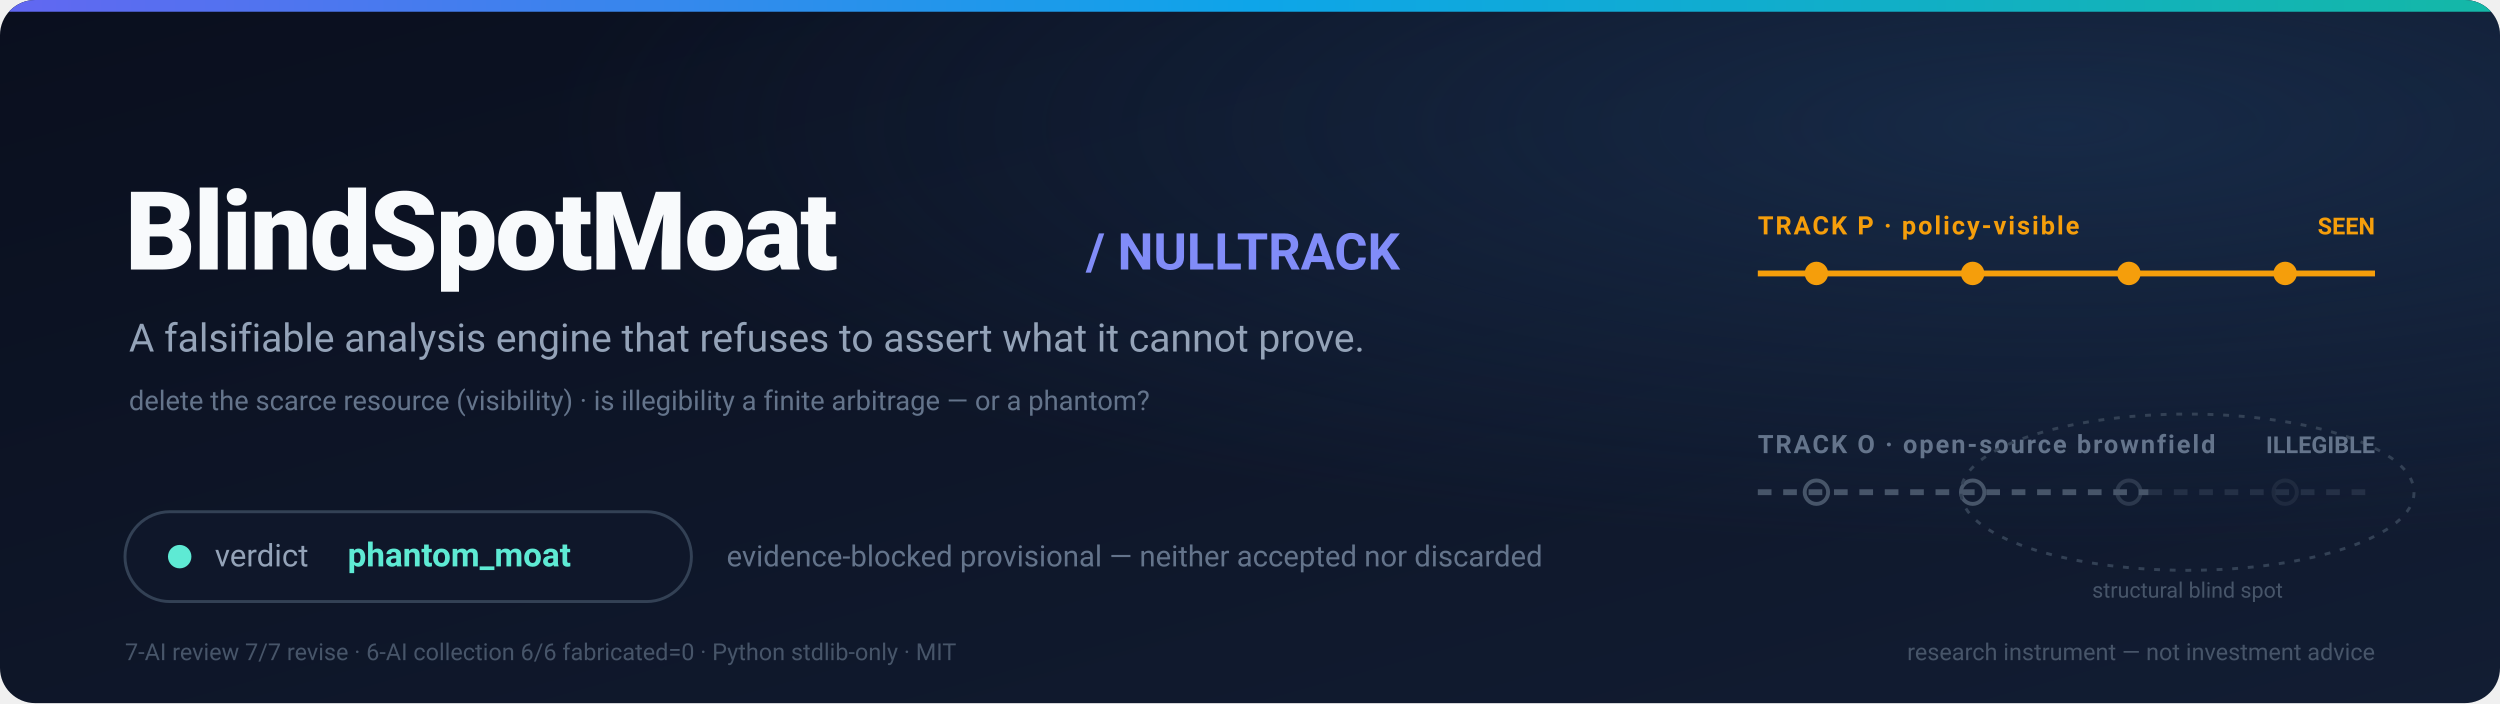
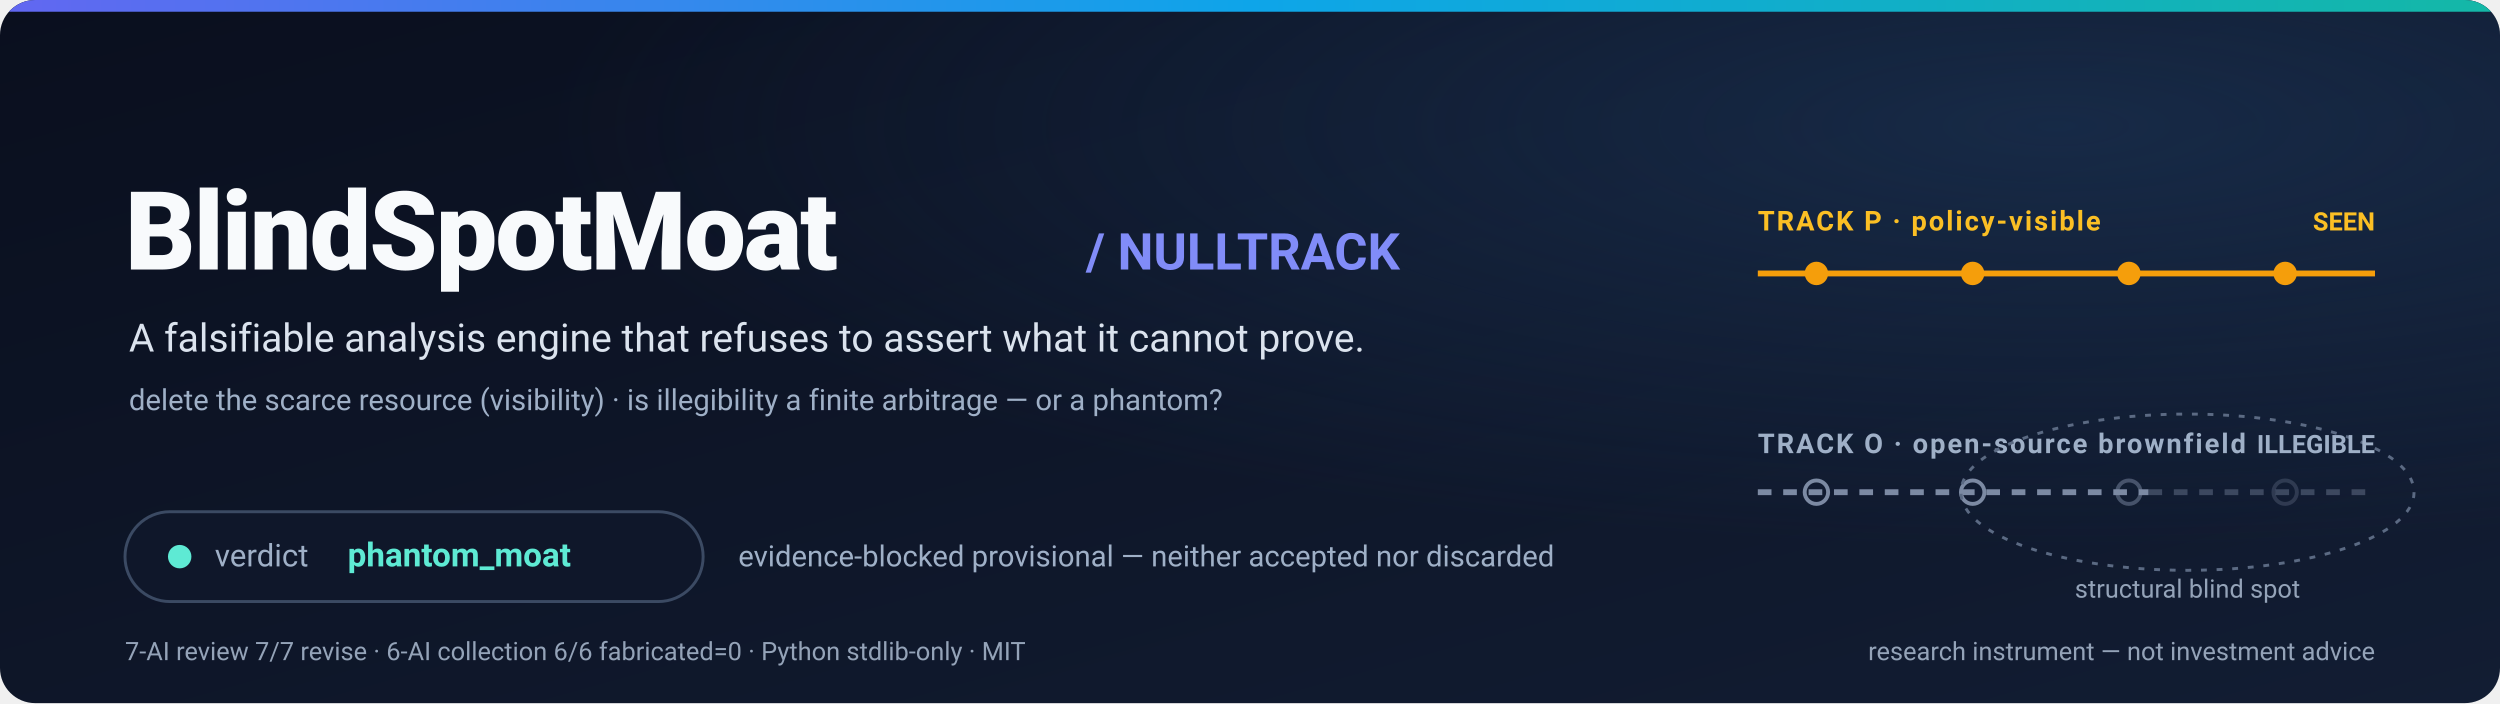
<svg xmlns="http://www.w3.org/2000/svg" viewBox="0 0 1280 360" font-family="-apple-system, BlinkMacSystemFont, 'Segoe UI', Roboto, Helvetica, Arial, sans-serif">
  <defs>
    <linearGradient id="bg" x1="0" y1="0" x2="1" y2="1">
      <stop offset="0" stop-color="#0a0f1e" />
      <stop offset="1" stop-color="#121d33" />
    </linearGradient>
    <linearGradient id="accent" x1="0" y1="0" x2="1" y2="0">
      <stop offset="0" stop-color="#6366f1" />
      <stop offset="0.5" stop-color="#0ea5e9" />
      <stop offset="1" stop-color="#14b8a6" />
    </linearGradient>
    <radialGradient id="glow" cx="0.82" cy="0.18" r="0.6">
      <stop offset="0" stop-color="#1e3a5f" stop-opacity="0.55" />
      <stop offset="1" stop-color="#1e3a5f" stop-opacity="0" />
    </radialGradient>
    <clipPath id="card">
      <rect x="0" y="0" width="1280" height="360" rx="18" />
    </clipPath>
  </defs>
  <g clip-path="url(#card)">
    <rect x="0" y="0" width="1280" height="360" fill="url(#bg)" />
-     <rect x="0" y="0" width="1280" height="360" fill="url(#glow)" />
+     <rect x="0" y="0" width="1280" height="360" fill="url(#glow)">
+       <animate attributeName="opacity" values="0.6;1;0.6" dur="6s" repeatCount="indefinite" />
+     </rect>
    <rect x="0" y="0" width="1280" height="6" fill="url(#accent)" />
+     <rect x="-220" y="0" width="170" height="6" fill="#ffffff" opacity="0.45">
+       <animate attributeName="x" from="-220" to="1280" dur="4.5s" repeatCount="indefinite" />
+     </rect>
    <text x="64" y="138" font-size="56" font-weight="800" fill="#f8fafc" letter-spacing="-1">BlindSpotMoat</text>
    <text x="556" y="138" font-size="26" font-weight="600" fill="#818cf8">/ NULLTRACK</text>
-     <text x="66" y="180" font-size="20" fill="#94a3b8">A falsifiable analysis engine that refuses to assert what it cannot prove.</text>
-     <text x="66" y="210" font-size="14" fill="#64748b">delete the scarce resource (visibility) · is illegibility a finite arbitrage — or a phantom?</text>
-     <rect x="64" y="262" width="290" height="46" rx="23" fill="#0f172a" stroke="#334155" stroke-width="1.5" />
-     <circle cx="92" cy="285" r="6" fill="#5eead4" />
-     <text x="110" y="290" font-size="16" fill="#94a3b8">verdict</text>
+     <text x="66" y="180" font-size="20" fill="#dbe3ee">A falsifiable analysis engine that refuses to assert what it cannot prove.</text>
+     <text x="66" y="210" font-size="15" fill="#9fb0c7">delete the scarce resource (visibility) · is illegibility a finite arbitrage — or a phantom?</text>
+     <rect x="64" y="262" width="296" height="46" rx="23" fill="#0f172a" stroke="#3b4a63" stroke-width="1.5" />
+     <circle cx="92" cy="285" r="6" fill="#5eead4">
+       <animate attributeName="r" values="5;7.5;5" dur="2.2s" repeatCount="indefinite" />
+       <animate attributeName="opacity" values="0.55;1;0.55" dur="2.2s" repeatCount="indefinite" />
+     </circle>
+     <text x="110" y="290" font-size="16" fill="#9fb0c7">verdict</text>
    <text x="178" y="290" font-size="17" font-weight="700" fill="#5eead4">phantom_moat</text>
-     <text x="372" y="290" font-size="15" fill="#64748b">evidence-blocked provisional — neither accepted nor discarded</text>
-     <text x="900" y="120" font-size="13" font-weight="700" fill="#f59e0b" letter-spacing="1">TRACK P · policy-visible</text>
+     <text x="378" y="290" font-size="15" fill="#9fb0c7">evidence-blocked provisional — neither accepted nor discarded</text>
+     <text x="900" y="118" font-size="14" font-weight="700" fill="#fbbf24" letter-spacing="1">TRACK P · policy-visible</text>
    <line x1="900" y1="140" x2="1216" y2="140" stroke="#f59e0b" stroke-width="3" />
    <g fill="#f59e0b">
-       <circle cx="930" cy="140" r="6" />
-       <circle cx="1010" cy="140" r="6" />
-       <circle cx="1090" cy="140" r="6" />
-       <circle cx="1170" cy="140" r="6" />
+       <circle cx="930" cy="140" r="6">
+         <animate attributeName="opacity" values="1;0.4;1" dur="2.6s" begin="0s" repeatCount="indefinite" />
+       </circle>
+       <circle cx="1010" cy="140" r="6">
+         <animate attributeName="opacity" values="1;0.4;1" dur="2.6s" begin="0.5s" repeatCount="indefinite" />
+       </circle>
+       <circle cx="1090" cy="140" r="6">
+         <animate attributeName="opacity" values="1;0.4;1" dur="2.6s" begin="1s" repeatCount="indefinite" />
+       </circle>
+       <circle cx="1170" cy="140" r="6">
+         <animate attributeName="opacity" values="1;0.4;1" dur="2.6s" begin="1.5s" repeatCount="indefinite" />
+       </circle>
    </g>
-     <text x="1216" y="120" font-size="12" font-weight="700" fill="#f59e0b" text-anchor="end">SEEN</text>
-     <text x="900" y="232" font-size="13" font-weight="700" fill="#64748b" letter-spacing="1">TRACK O · open-source brownfield</text>
-     <line x1="900" y1="252" x2="1100" y2="252" stroke="#475569" stroke-width="3" stroke-dasharray="7 6" />
-     <line x1="1100" y1="252" x2="1216" y2="252" stroke="#475569" stroke-width="3" stroke-dasharray="7 6" opacity="0.35" />
-     <g fill="none" stroke="#475569" stroke-width="2">
+     <text x="1216" y="118" font-size="13" font-weight="700" fill="#fbbf24" text-anchor="end">SEEN</text>
+     <text x="900" y="232" font-size="14" font-weight="700" fill="#9fb0c7" letter-spacing="1">TRACK O · open-source brownfield</text>
+     <line x1="900" y1="252" x2="1100" y2="252" stroke="#7c8aa3" stroke-width="3" stroke-dasharray="7 6">
+       <animate attributeName="stroke-dashoffset" from="26" to="0" dur="1.7s" repeatCount="indefinite" />
+     </line>
+     <line x1="1100" y1="252" x2="1216" y2="252" stroke="#7c8aa3" stroke-width="3" stroke-dasharray="7 6" opacity="0.4">
+       <animate attributeName="stroke-dashoffset" from="26" to="0" dur="1.7s" repeatCount="indefinite" />
+     </line>
+     <g fill="none" stroke="#7c8aa3" stroke-width="2">
      <circle cx="930" cy="252" r="6" />
      <circle cx="1010" cy="252" r="6" />
      <circle cx="1090" cy="252" r="6" opacity="0.5" />
-       <circle cx="1170" cy="252" r="6" opacity="0.25" />
+       <circle cx="1170" cy="252" r="6" opacity="0.28" />
    </g>
-     <ellipse cx="1120" cy="252" rx="116" ry="40" fill="none" stroke="#334155" stroke-width="1.5" stroke-dasharray="3 5" />
-     <text x="1216" y="232" font-size="12" font-weight="700" fill="#64748b" text-anchor="end">ILLEGIBLE</text>
-     <text x="1120" y="306" font-size="11" fill="#475569" text-anchor="middle">structural blind spot</text>
-     <text x="64" y="338" font-size="12" fill="#475569">7-AI review 7/7 revise · 6-AI collection 6/6 fabricated=0 · Python stdlib-only · MIT</text>
-     <text x="1216" y="338" font-size="12" fill="#475569" text-anchor="end">research instrument — not investment advice</text>
+     <ellipse cx="1120" cy="252" rx="116" ry="40" fill="none" stroke="#5b6a83" stroke-width="1.5" stroke-dasharray="3 5">
+       <animate attributeName="stroke-opacity" values="0.4;1;0.4" dur="3.4s" repeatCount="indefinite" />
+       <animate attributeName="rx" values="112;120;112" dur="3.4s" repeatCount="indefinite" />
+     </ellipse>
+     <text x="1216" y="232" font-size="13" font-weight="700" fill="#9fb0c7" text-anchor="end">ILLEGIBLE</text>
+     <text x="1120" y="306" font-size="13" fill="#94a3b8" text-anchor="middle">structural blind spot</text>
+     <text x="64" y="338" font-size="13" fill="#94a3b8">7-AI review 7/7 revise · 6-AI collection 6/6 fabricated=0 · Python stdlib-only · MIT</text>
+     <text x="1216" y="338" font-size="13" fill="#94a3b8" text-anchor="end">research instrument — not investment advice</text>
  </g>
</svg>
